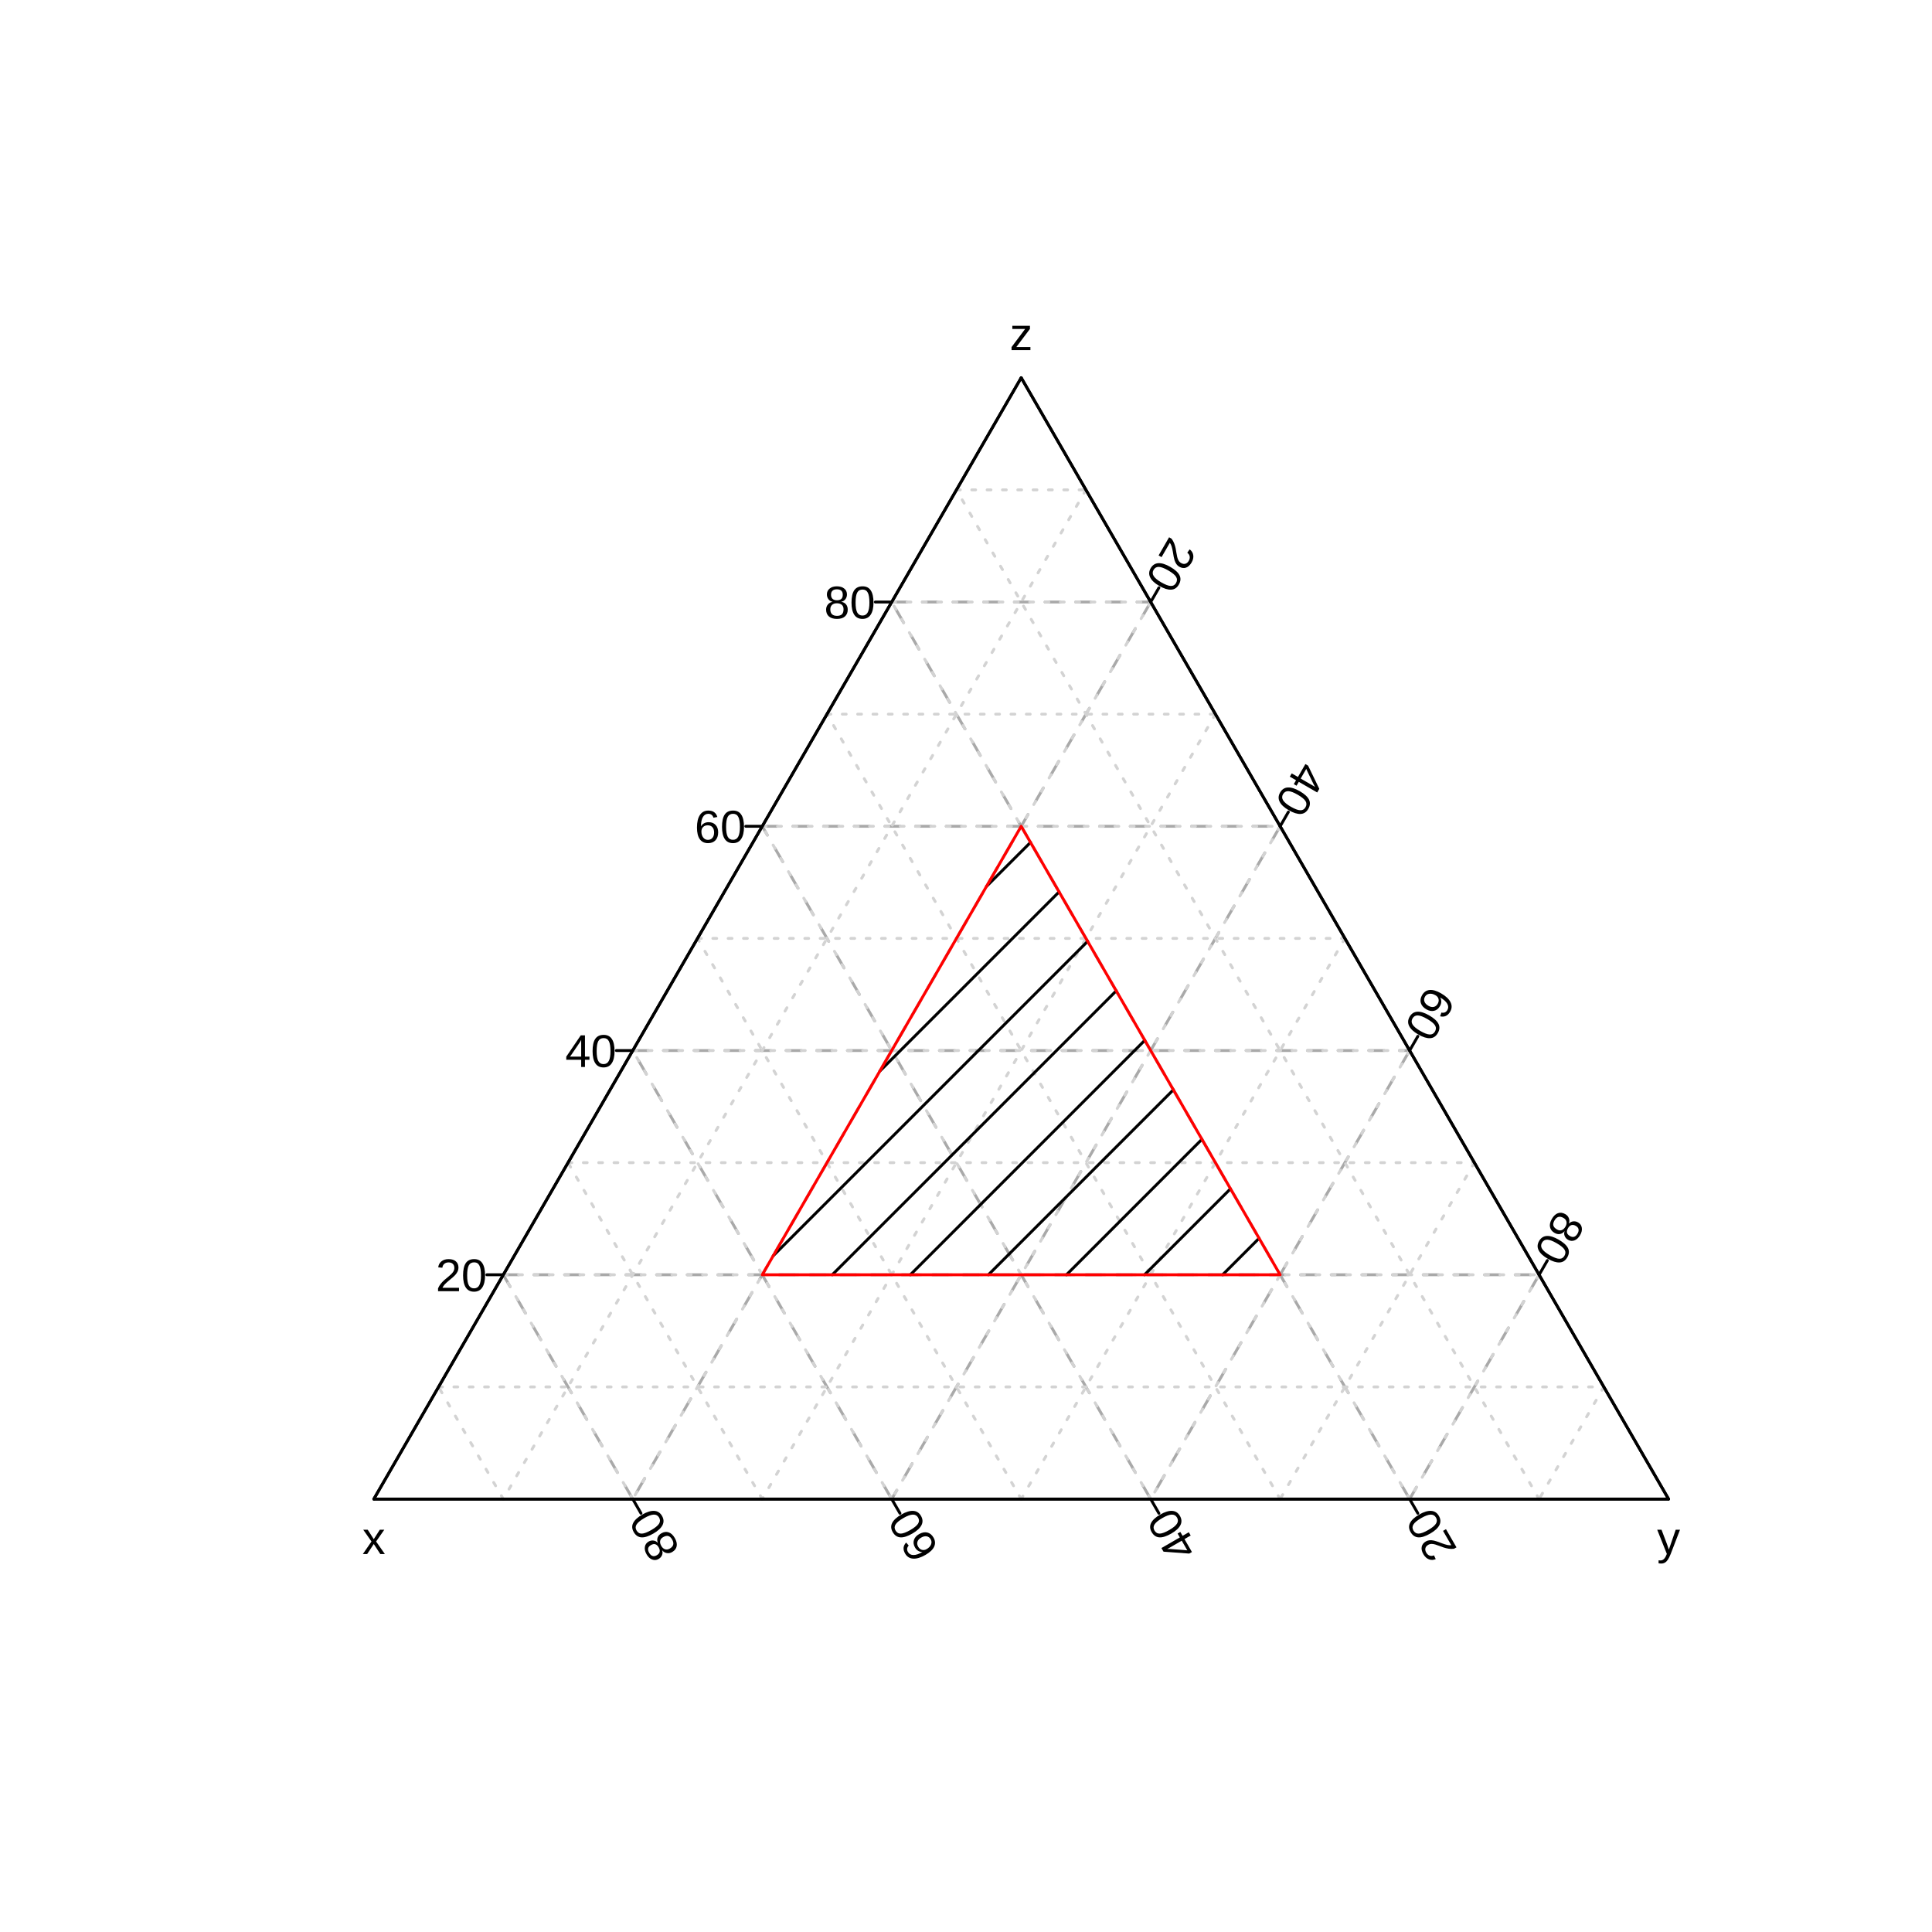
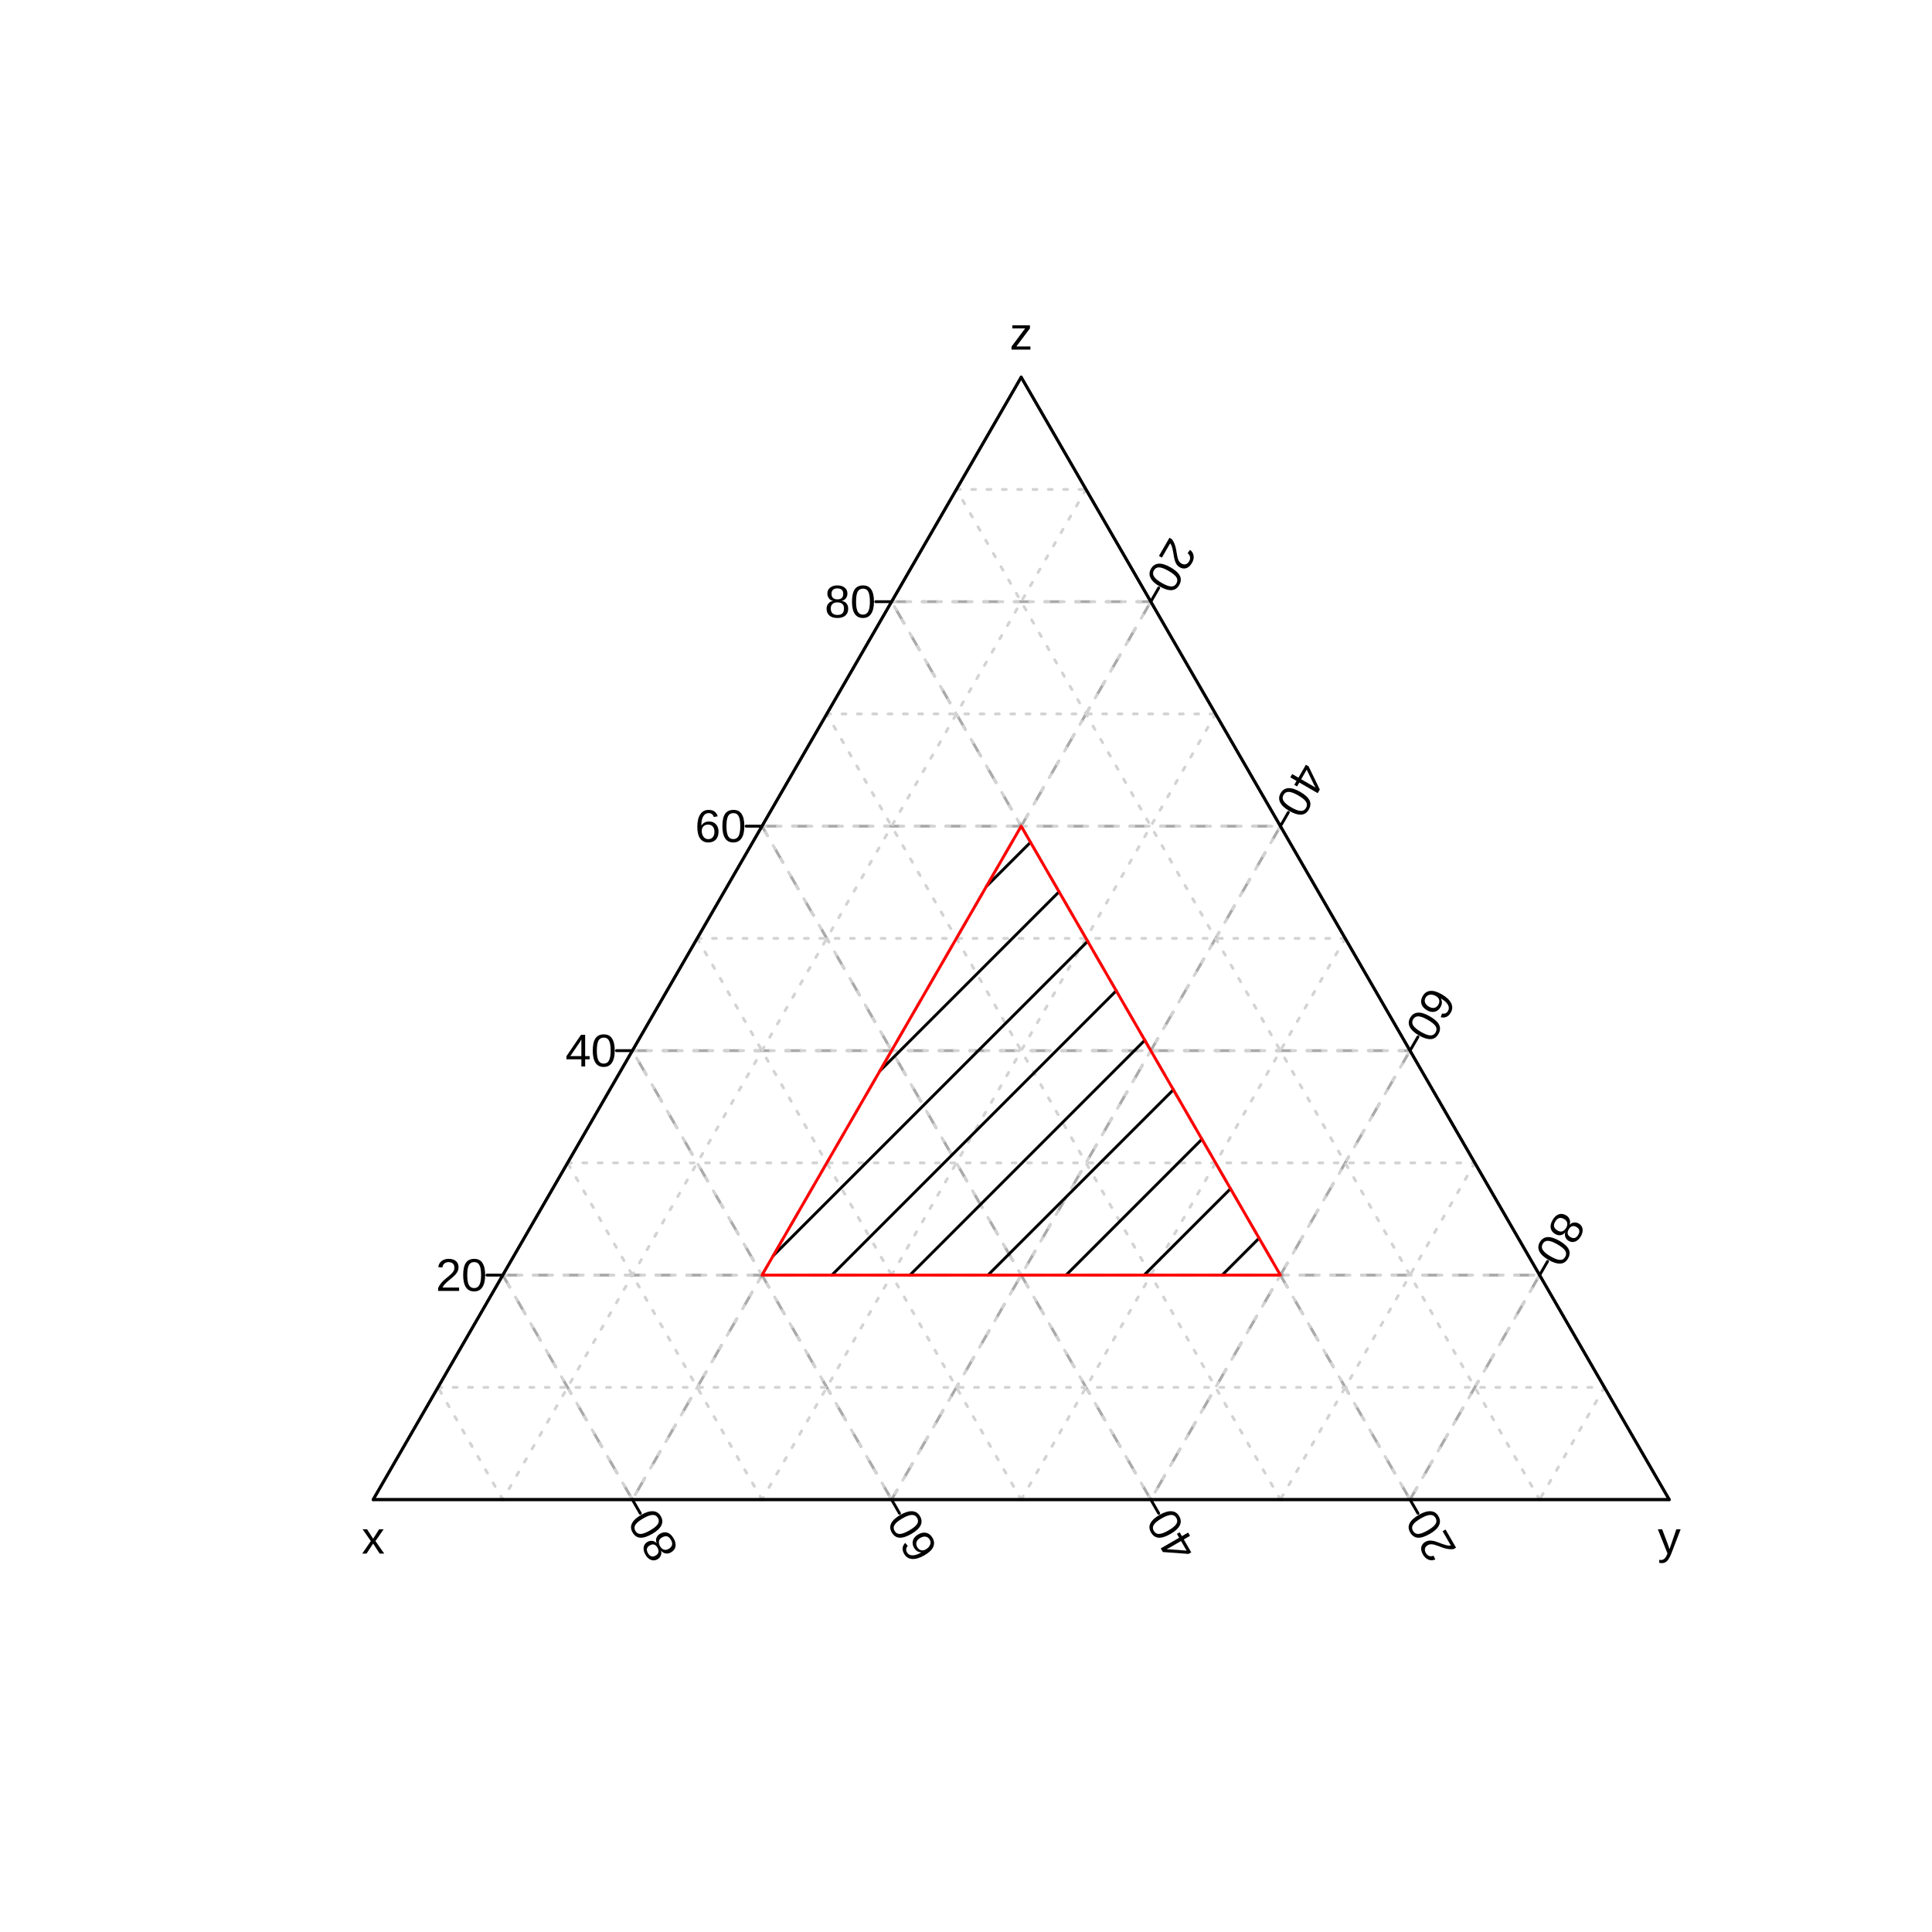
- <svg xmlns="http://www.w3.org/2000/svg" class="svglite" width="504.00pt" height="504.00pt" viewBox="0 0 504.00 504.00">
-   <defs>
-     <style type="text/css">
+ <svg xmlns="http://www.w3.org/2000/svg" width="504.00pt" height="504.00pt" viewBox="0 0 504.00 504.00">
+   <g class="svglite">
+     <defs>
+       <style type="text/css">
    .svglite line, .svglite polyline, .svglite polygon, .svglite path, .svglite rect, .svglite circle {
      fill: none;
      stroke: #000000;
      stroke-linecap: round;
      stroke-linejoin: round;
      stroke-miterlimit: 10.00;
    }
    .svglite text {
      white-space: pre;
    }
+     .svglite g.glyphgroup path {
+       fill: inherit;
+       stroke: none;
+     }
  </style>
-   </defs>
-   <rect width="100%" height="100%" style="stroke: none; fill: #FFFFFF;" />
-   <defs>
-     <clipPath id="cpMC4wMHw1MDQuMDB8MC4wMHw1MDQuMDA=">
-       <rect x="0.00" y="0.00" width="504.00" height="504.00" />
-     </clipPath>
-   </defs>
-   <g clip-path="url(#cpMC4wMHw1MDQuMDB8MC4wMHw1MDQuMDA=)">
+     </defs>
+     <rect width="100%" height="100%" style="stroke: none; fill: #FFFFFF;" />
+     <defs>
+       <clipPath id="cpMC4wMHw1MDQuMDB8MC4wMHw1MDQuMDA=">
+         <rect x="0.00" y="0.00" width="504.00" height="504.00" />
+       </clipPath>
+     </defs>
+     <g clip-path="url(#cpMC4wMHw1MDQuMDB8MC4wMHw1MDQuMDA=)">
</g>
-   <defs>
-     <clipPath id="cpODAuNjR8NDUyLjE2fDU5LjA0fDQzMC41Ng==">
-       <rect x="80.64" y="59.04" width="371.52" height="371.52" />
-     </clipPath>
-   </defs>
-   <g clip-path="url(#cpODAuNjR8NDUyLjE2fDU5LjA0fDQzMC41Ng==)">
-     <line x1="367.73" y1="391.06" x2="232.62" y2="157.05" style="stroke-width: 0.75; stroke: #A9A9A9; stroke-dasharray: 4.00,4.00;" />
-     <line x1="300.18" y1="157.05" x2="165.07" y2="391.06" style="stroke-width: 0.75; stroke: #A9A9A9; stroke-dasharray: 4.00,4.00;" />
-     <line x1="131.29" y1="332.55" x2="401.51" y2="332.55" style="stroke-width: 0.75; stroke: #A9A9A9; stroke-dasharray: 4.00,4.00;" />
-     <line x1="300.18" y1="391.06" x2="198.85" y2="215.55" style="stroke-width: 0.75; stroke: #A9A9A9; stroke-dasharray: 4.00,4.00;" />
-     <line x1="333.95" y1="215.55" x2="232.62" y2="391.06" style="stroke-width: 0.75; stroke: #A9A9A9; stroke-dasharray: 4.00,4.00;" />
-     <line x1="165.07" y1="274.05" x2="367.73" y2="274.05" style="stroke-width: 0.75; stroke: #A9A9A9; stroke-dasharray: 4.00,4.00;" />
-     <line x1="232.62" y1="391.06" x2="165.07" y2="274.05" style="stroke-width: 0.75; stroke: #A9A9A9; stroke-dasharray: 4.00,4.00;" />
-     <line x1="367.73" y1="274.05" x2="300.18" y2="391.06" style="stroke-width: 0.75; stroke: #A9A9A9; stroke-dasharray: 4.00,4.00;" />
-     <line x1="198.85" y1="215.55" x2="333.95" y2="215.55" style="stroke-width: 0.75; stroke: #A9A9A9; stroke-dasharray: 4.00,4.00;" />
-     <line x1="165.07" y1="391.06" x2="131.29" y2="332.55" style="stroke-width: 0.75; stroke: #A9A9A9; stroke-dasharray: 4.00,4.00;" />
-     <line x1="401.51" y1="332.55" x2="367.73" y2="391.06" style="stroke-width: 0.75; stroke: #A9A9A9; stroke-dasharray: 4.00,4.00;" />
-     <line x1="232.62" y1="157.05" x2="300.18" y2="157.05" style="stroke-width: 0.75; stroke: #A9A9A9; stroke-dasharray: 4.00,4.00;" />
-     <line x1="401.51" y1="391.06" x2="249.51" y2="127.79" style="stroke-width: 0.75; stroke: #D3D3D3; stroke-dasharray: 1.00,3.00;" />
-     <line x1="283.29" y1="127.79" x2="131.29" y2="391.06" style="stroke-width: 0.75; stroke: #D3D3D3; stroke-dasharray: 1.00,3.00;" />
-     <line x1="114.41" y1="361.81" x2="418.39" y2="361.81" style="stroke-width: 0.75; stroke: #D3D3D3; stroke-dasharray: 1.00,3.00;" />
-     <line x1="367.73" y1="391.06" x2="232.62" y2="157.05" style="stroke-width: 0.75; stroke: #D3D3D3; stroke-dasharray: 1.00,3.00;" />
-     <line x1="300.18" y1="157.05" x2="165.07" y2="391.06" style="stroke-width: 0.75; stroke: #D3D3D3; stroke-dasharray: 1.00,3.00;" />
-     <line x1="131.29" y1="332.55" x2="401.51" y2="332.55" style="stroke-width: 0.75; stroke: #D3D3D3; stroke-dasharray: 1.00,3.00;" />
-     <line x1="333.95" y1="391.06" x2="215.74" y2="186.30" style="stroke-width: 0.75; stroke: #D3D3D3; stroke-dasharray: 1.00,3.00;" />
-     <line x1="317.06" y1="186.30" x2="198.85" y2="391.06" style="stroke-width: 0.75; stroke: #D3D3D3; stroke-dasharray: 1.00,3.00;" />
-     <line x1="148.18" y1="303.30" x2="384.62" y2="303.30" style="stroke-width: 0.75; stroke: #D3D3D3; stroke-dasharray: 1.00,3.00;" />
-     <line x1="300.18" y1="391.06" x2="198.85" y2="215.55" style="stroke-width: 0.75; stroke: #D3D3D3; stroke-dasharray: 1.00,3.00;" />
-     <line x1="333.95" y1="215.55" x2="232.62" y2="391.06" style="stroke-width: 0.75; stroke: #D3D3D3; stroke-dasharray: 1.00,3.00;" />
-     <line x1="165.07" y1="274.05" x2="367.73" y2="274.05" style="stroke-width: 0.75; stroke: #D3D3D3; stroke-dasharray: 1.00,3.00;" />
-     <line x1="266.40" y1="391.06" x2="181.96" y2="244.80" style="stroke-width: 0.75; stroke: #D3D3D3; stroke-dasharray: 1.00,3.00;" />
-     <line x1="350.84" y1="244.80" x2="266.40" y2="391.06" style="stroke-width: 0.75; stroke: #D3D3D3; stroke-dasharray: 1.00,3.00;" />
-     <line x1="181.96" y1="244.80" x2="350.84" y2="244.80" style="stroke-width: 0.75; stroke: #D3D3D3; stroke-dasharray: 1.00,3.00;" />
-     <line x1="232.62" y1="391.06" x2="165.07" y2="274.05" style="stroke-width: 0.75; stroke: #D3D3D3; stroke-dasharray: 1.00,3.00;" />
-     <line x1="367.73" y1="274.05" x2="300.18" y2="391.06" style="stroke-width: 0.75; stroke: #D3D3D3; stroke-dasharray: 1.00,3.00;" />
-     <line x1="198.85" y1="215.55" x2="333.95" y2="215.55" style="stroke-width: 0.75; stroke: #D3D3D3; stroke-dasharray: 1.00,3.00;" />
-     <line x1="198.85" y1="391.06" x2="148.18" y2="303.30" style="stroke-width: 0.75; stroke: #D3D3D3; stroke-dasharray: 1.00,3.00;" />
-     <line x1="384.62" y1="303.30" x2="333.95" y2="391.06" style="stroke-width: 0.75; stroke: #D3D3D3; stroke-dasharray: 1.00,3.00;" />
-     <line x1="215.74" y1="186.30" x2="317.06" y2="186.30" style="stroke-width: 0.75; stroke: #D3D3D3; stroke-dasharray: 1.00,3.00;" />
-     <line x1="165.07" y1="391.06" x2="131.29" y2="332.55" style="stroke-width: 0.75; stroke: #D3D3D3; stroke-dasharray: 1.00,3.00;" />
-     <line x1="401.51" y1="332.55" x2="367.73" y2="391.06" style="stroke-width: 0.75; stroke: #D3D3D3; stroke-dasharray: 1.00,3.00;" />
-     <line x1="232.62" y1="157.05" x2="300.18" y2="157.05" style="stroke-width: 0.75; stroke: #D3D3D3; stroke-dasharray: 1.00,3.00;" />
-     <line x1="131.29" y1="391.06" x2="114.41" y2="361.81" style="stroke-width: 0.75; stroke: #D3D3D3; stroke-dasharray: 1.00,3.00;" />
-     <line x1="418.39" y1="361.81" x2="401.51" y2="391.06" style="stroke-width: 0.75; stroke: #D3D3D3; stroke-dasharray: 1.00,3.00;" />
-     <line x1="249.51" y1="127.79" x2="283.29" y2="127.79" style="stroke-width: 0.75; stroke: #D3D3D3; stroke-dasharray: 1.00,3.00;" />
-     <text transform="translate(373.58,392.62) rotate(-120)" text-anchor="end" style="font-size: 12.00px; font-family: &quot;Arial&quot;;" textLength="13.72px" lengthAdjust="spacingAndGlyphs">20</text>
-     <text transform="translate(306.03,392.62) rotate(-120)" text-anchor="end" style="font-size: 12.00px; font-family: &quot;Arial&quot;;" textLength="13.72px" lengthAdjust="spacingAndGlyphs">40</text>
-     <text transform="translate(238.48,392.62) rotate(-120)" text-anchor="end" style="font-size: 12.00px; font-family: &quot;Arial&quot;;" textLength="13.72px" lengthAdjust="spacingAndGlyphs">60</text>
-     <text transform="translate(170.92,392.62) rotate(-120)" text-anchor="end" style="font-size: 12.00px; font-family: &quot;Arial&quot;;" textLength="13.72px" lengthAdjust="spacingAndGlyphs">80</text>
-     <line x1="97.52" y1="391.06" x2="435.28" y2="391.06" style="stroke-width: 0.75;" />
-     <line x1="367.73" y1="391.06" x2="369.87" y2="394.77" style="stroke-width: 0.75;" />
-     <line x1="300.18" y1="391.06" x2="302.32" y2="394.77" style="stroke-width: 0.75;" />
-     <line x1="232.62" y1="391.06" x2="234.77" y2="394.77" style="stroke-width: 0.75;" />
-     <line x1="165.07" y1="391.06" x2="167.21" y2="394.77" style="stroke-width: 0.75;" />
-     <text transform="translate(298.61,151.19) rotate(-240)" text-anchor="end" style="font-size: 12.00px; font-family: &quot;Arial&quot;;" textLength="13.72px" lengthAdjust="spacingAndGlyphs">20</text>
-     <text transform="translate(332.38,209.70) rotate(-240)" text-anchor="end" style="font-size: 12.00px; font-family: &quot;Arial&quot;;" textLength="13.72px" lengthAdjust="spacingAndGlyphs">40</text>
-     <text transform="translate(366.16,268.20) rotate(-240)" text-anchor="end" style="font-size: 12.00px; font-family: &quot;Arial&quot;;" textLength="13.72px" lengthAdjust="spacingAndGlyphs">60</text>
-     <text transform="translate(399.94,326.70) rotate(-240)" text-anchor="end" style="font-size: 12.00px; font-family: &quot;Arial&quot;;" textLength="13.72px" lengthAdjust="spacingAndGlyphs">80</text>
-     <line x1="435.28" y1="391.06" x2="266.40" y2="98.54" style="stroke-width: 0.75;" />
-     <line x1="300.18" y1="157.05" x2="302.32" y2="153.34" style="stroke-width: 0.75;" />
-     <line x1="333.95" y1="215.55" x2="336.09" y2="211.84" style="stroke-width: 0.75;" />
-     <line x1="367.73" y1="274.05" x2="369.87" y2="270.34" style="stroke-width: 0.75;" />
-     <line x1="401.51" y1="332.55" x2="403.65" y2="328.84" style="stroke-width: 0.75;" />
-     <text x="127.01" y="336.84" text-anchor="end" style="font-size: 12.00px; font-family: &quot;Arial&quot;;" textLength="13.72px" lengthAdjust="spacingAndGlyphs">20</text>
-     <text x="160.79" y="278.34" text-anchor="end" style="font-size: 12.00px; font-family: &quot;Arial&quot;;" textLength="13.72px" lengthAdjust="spacingAndGlyphs">40</text>
-     <text x="194.56" y="219.83" text-anchor="end" style="font-size: 12.00px; font-family: &quot;Arial&quot;;" textLength="13.72px" lengthAdjust="spacingAndGlyphs">60</text>
-     <text x="228.34" y="161.33" text-anchor="end" style="font-size: 12.00px; font-family: &quot;Arial&quot;;" textLength="13.72px" lengthAdjust="spacingAndGlyphs">80</text>
-     <line x1="266.40" y1="98.54" x2="97.52" y2="391.06" style="stroke-width: 0.75;" />
-     <line x1="131.29" y1="332.55" x2="127.01" y2="332.55" style="stroke-width: 0.75;" />
-     <line x1="165.07" y1="274.05" x2="160.79" y2="274.05" style="stroke-width: 0.75;" />
-     <line x1="198.85" y1="215.55" x2="194.56" y2="215.55" style="stroke-width: 0.75;" />
-     <line x1="232.62" y1="157.05" x2="228.34" y2="157.05" style="stroke-width: 0.75;" />
-     <polygon points="97.52,391.06 266.40,98.54 435.28,391.06 " style="stroke-width: 0.75;" />
-     <text x="97.52" y="405.40" text-anchor="middle" style="font-size: 12.00px; font-family: &quot;Arial&quot;;" textLength="6.35px" lengthAdjust="spacingAndGlyphs">x</text>
-     <text x="435.28" y="405.40" text-anchor="middle" style="font-size: 12.00px; font-family: &quot;Arial&quot;;" textLength="6.12px" lengthAdjust="spacingAndGlyphs">y</text>
-     <text x="266.40" y="91.34" text-anchor="middle" style="font-size: 12.00px; font-family: &quot;Arial&quot;;" textLength="5.64px" lengthAdjust="spacingAndGlyphs">z</text>
-     <line x1="257.35" y1="231.22" x2="268.83" y2="219.75" style="stroke-width: 0.75;" />
-     <line x1="229.53" y1="279.41" x2="276.28" y2="232.66" style="stroke-width: 0.75;" />
-     <line x1="201.71" y1="327.59" x2="283.73" y2="245.57" style="stroke-width: 0.75;" />
-     <line x1="217.11" y1="332.55" x2="291.19" y2="258.48" style="stroke-width: 0.75;" />
-     <line x1="237.48" y1="332.55" x2="298.64" y2="271.39" style="stroke-width: 0.75;" />
-     <line x1="257.84" y1="332.55" x2="306.09" y2="284.30" style="stroke-width: 0.75;" />
-     <line x1="278.21" y1="332.55" x2="313.55" y2="297.21" style="stroke-width: 0.75;" />
-     <line x1="298.57" y1="332.55" x2="321.00" y2="310.12" style="stroke-width: 0.75;" />
-     <line x1="318.94" y1="332.55" x2="328.46" y2="323.03" style="stroke-width: 0.75;" />
-     <polygon points="266.40,215.55 198.85,332.55 333.95,332.55 300.18,274.05 " style="stroke-width: 0.75; stroke: #FF0000;" />
+     <defs>
+       <clipPath id="cpODAuNjR8NDUyLjE2fDU5LjA0fDQzMC41Ng==">
+         <rect x="80.64" y="59.04" width="371.52" height="371.52" />
+       </clipPath>
+     </defs>
+     <g clip-path="url(#cpODAuNjR8NDUyLjE2fDU5LjA0fDQzMC41Ng==)">
+       <line x1="367.83" y1="391.20" x2="232.59" y2="156.96" style="stroke-width: 0.75; stroke: #A9A9A9; stroke-dasharray: 4.00,4.00;" />
+       <line x1="300.21" y1="156.96" x2="164.97" y2="391.20" style="stroke-width: 0.75; stroke: #A9A9A9; stroke-dasharray: 4.00,4.00;" />
+       <line x1="131.16" y1="332.64" x2="401.64" y2="332.64" style="stroke-width: 0.75; stroke: #A9A9A9; stroke-dasharray: 4.00,4.00;" />
+       <line x1="300.21" y1="391.20" x2="198.78" y2="215.52" style="stroke-width: 0.75; stroke: #A9A9A9; stroke-dasharray: 4.00,4.00;" />
+       <line x1="334.02" y1="215.52" x2="232.59" y2="391.20" style="stroke-width: 0.75; stroke: #A9A9A9; stroke-dasharray: 4.00,4.00;" />
+       <line x1="164.97" y1="274.08" x2="367.83" y2="274.08" style="stroke-width: 0.75; stroke: #A9A9A9; stroke-dasharray: 4.00,4.00;" />
+       <line x1="232.59" y1="391.20" x2="164.97" y2="274.08" style="stroke-width: 0.75; stroke: #A9A9A9; stroke-dasharray: 4.00,4.00;" />
+       <line x1="367.83" y1="274.08" x2="300.21" y2="391.20" style="stroke-width: 0.75; stroke: #A9A9A9; stroke-dasharray: 4.00,4.00;" />
+       <line x1="198.78" y1="215.52" x2="334.02" y2="215.52" style="stroke-width: 0.75; stroke: #A9A9A9; stroke-dasharray: 4.00,4.00;" />
+       <line x1="164.97" y1="391.20" x2="131.16" y2="332.64" style="stroke-width: 0.75; stroke: #A9A9A9; stroke-dasharray: 4.00,4.00;" />
+       <line x1="401.64" y1="332.64" x2="367.83" y2="391.20" style="stroke-width: 0.75; stroke: #A9A9A9; stroke-dasharray: 4.00,4.00;" />
+       <line x1="232.59" y1="156.96" x2="300.21" y2="156.96" style="stroke-width: 0.75; stroke: #A9A9A9; stroke-dasharray: 4.00,4.00;" />
+       <line x1="401.64" y1="391.20" x2="249.49" y2="127.68" style="stroke-width: 0.75; stroke: #D3D3D3; stroke-dasharray: 1.00,3.00;" />
+       <line x1="283.31" y1="127.68" x2="131.16" y2="391.20" style="stroke-width: 0.75; stroke: #D3D3D3; stroke-dasharray: 1.00,3.00;" />
+       <line x1="114.25" y1="361.92" x2="418.55" y2="361.92" style="stroke-width: 0.75; stroke: #D3D3D3; stroke-dasharray: 1.00,3.00;" />
+       <line x1="367.83" y1="391.20" x2="232.59" y2="156.96" style="stroke-width: 0.75; stroke: #D3D3D3; stroke-dasharray: 1.00,3.00;" />
+       <line x1="300.21" y1="156.96" x2="164.97" y2="391.20" style="stroke-width: 0.75; stroke: #D3D3D3; stroke-dasharray: 1.00,3.00;" />
+       <line x1="131.16" y1="332.64" x2="401.64" y2="332.64" style="stroke-width: 0.75; stroke: #D3D3D3; stroke-dasharray: 1.00,3.00;" />
+       <line x1="334.02" y1="391.20" x2="215.68" y2="186.24" style="stroke-width: 0.75; stroke: #D3D3D3; stroke-dasharray: 1.00,3.00;" />
+       <line x1="317.12" y1="186.24" x2="198.78" y2="391.20" style="stroke-width: 0.75; stroke: #D3D3D3; stroke-dasharray: 1.00,3.00;" />
+       <line x1="148.06" y1="303.36" x2="384.74" y2="303.36" style="stroke-width: 0.75; stroke: #D3D3D3; stroke-dasharray: 1.00,3.00;" />
+       <line x1="300.21" y1="391.20" x2="198.78" y2="215.52" style="stroke-width: 0.75; stroke: #D3D3D3; stroke-dasharray: 1.00,3.00;" />
+       <line x1="334.02" y1="215.52" x2="232.59" y2="391.20" style="stroke-width: 0.75; stroke: #D3D3D3; stroke-dasharray: 1.00,3.00;" />
+       <line x1="164.97" y1="274.08" x2="367.83" y2="274.08" style="stroke-width: 0.75; stroke: #D3D3D3; stroke-dasharray: 1.00,3.00;" />
+       <line x1="266.40" y1="391.20" x2="181.87" y2="244.80" style="stroke-width: 0.75; stroke: #D3D3D3; stroke-dasharray: 1.00,3.00;" />
+       <line x1="350.93" y1="244.80" x2="266.40" y2="391.20" style="stroke-width: 0.75; stroke: #D3D3D3; stroke-dasharray: 1.00,3.00;" />
+       <line x1="181.87" y1="244.80" x2="350.93" y2="244.80" style="stroke-width: 0.75; stroke: #D3D3D3; stroke-dasharray: 1.00,3.00;" />
+       <line x1="232.59" y1="391.20" x2="164.97" y2="274.08" style="stroke-width: 0.75; stroke: #D3D3D3; stroke-dasharray: 1.00,3.00;" />
+       <line x1="367.83" y1="274.08" x2="300.21" y2="391.20" style="stroke-width: 0.75; stroke: #D3D3D3; stroke-dasharray: 1.00,3.00;" />
+       <line x1="198.78" y1="215.52" x2="334.02" y2="215.52" style="stroke-width: 0.75; stroke: #D3D3D3; stroke-dasharray: 1.00,3.00;" />
+       <line x1="198.78" y1="391.20" x2="148.06" y2="303.36" style="stroke-width: 0.75; stroke: #D3D3D3; stroke-dasharray: 1.00,3.00;" />
+       <line x1="384.74" y1="303.36" x2="334.02" y2="391.20" style="stroke-width: 0.75; stroke: #D3D3D3; stroke-dasharray: 1.00,3.00;" />
+       <line x1="215.68" y1="186.24" x2="317.12" y2="186.24" style="stroke-width: 0.75; stroke: #D3D3D3; stroke-dasharray: 1.00,3.00;" />
+       <line x1="164.97" y1="391.20" x2="131.16" y2="332.64" style="stroke-width: 0.75; stroke: #D3D3D3; stroke-dasharray: 1.00,3.00;" />
+       <line x1="401.64" y1="332.64" x2="367.83" y2="391.20" style="stroke-width: 0.75; stroke: #D3D3D3; stroke-dasharray: 1.00,3.00;" />
+       <line x1="232.59" y1="156.96" x2="300.21" y2="156.96" style="stroke-width: 0.75; stroke: #D3D3D3; stroke-dasharray: 1.00,3.00;" />
+       <line x1="131.16" y1="391.20" x2="114.25" y2="361.92" style="stroke-width: 0.75; stroke: #D3D3D3; stroke-dasharray: 1.00,3.00;" />
+       <line x1="418.55" y1="361.92" x2="401.64" y2="391.20" style="stroke-width: 0.75; stroke: #D3D3D3; stroke-dasharray: 1.00,3.00;" />
+       <line x1="249.49" y1="127.68" x2="283.31" y2="127.68" style="stroke-width: 0.75; stroke: #D3D3D3; stroke-dasharray: 1.00,3.00;" />
+       <text transform="translate(373.47,392.71) rotate(-120)" text-anchor="end" style="font-size: 12.00px; font-family: &quot;Liberation Sans&quot;;" textLength="13.34px" lengthAdjust="spacingAndGlyphs">20</text>
+       <text transform="translate(305.85,392.71) rotate(-120)" text-anchor="end" style="font-size: 12.00px; font-family: &quot;Liberation Sans&quot;;" textLength="13.34px" lengthAdjust="spacingAndGlyphs">40</text>
+       <text transform="translate(238.23,392.71) rotate(-120)" text-anchor="end" style="font-size: 12.00px; font-family: &quot;Liberation Sans&quot;;" textLength="13.34px" lengthAdjust="spacingAndGlyphs">60</text>
+       <text transform="translate(170.61,392.71) rotate(-120)" text-anchor="end" style="font-size: 12.00px; font-family: &quot;Liberation Sans&quot;;" textLength="13.34px" lengthAdjust="spacingAndGlyphs">80</text>
+       <line x1="97.35" y1="391.20" x2="435.45" y2="391.20" style="stroke-width: 0.75;" />
+       <line x1="367.83" y1="391.20" x2="369.90" y2="394.78" style="stroke-width: 0.75;" />
+       <line x1="300.21" y1="391.20" x2="302.27" y2="394.78" style="stroke-width: 0.75;" />
+       <line x1="232.59" y1="391.20" x2="234.65" y2="394.78" style="stroke-width: 0.75;" />
+       <line x1="164.97" y1="391.20" x2="167.03" y2="394.78" style="stroke-width: 0.75;" />
+       <text transform="translate(298.70,151.32) rotate(-240)" text-anchor="end" style="font-size: 12.00px; font-family: &quot;Liberation Sans&quot;;" textLength="13.34px" lengthAdjust="spacingAndGlyphs">20</text>
+       <text transform="translate(332.51,209.88) rotate(-240)" text-anchor="end" style="font-size: 12.00px; font-family: &quot;Liberation Sans&quot;;" textLength="13.34px" lengthAdjust="spacingAndGlyphs">40</text>
+       <text transform="translate(366.32,268.44) rotate(-240)" text-anchor="end" style="font-size: 12.00px; font-family: &quot;Liberation Sans&quot;;" textLength="13.34px" lengthAdjust="spacingAndGlyphs">60</text>
+       <text transform="translate(400.13,327.00) rotate(-240)" text-anchor="end" style="font-size: 12.00px; font-family: &quot;Liberation Sans&quot;;" textLength="13.34px" lengthAdjust="spacingAndGlyphs">80</text>
+       <line x1="435.45" y1="391.20" x2="266.40" y2="98.40" style="stroke-width: 0.75;" />
+       <line x1="300.21" y1="156.96" x2="302.27" y2="153.38" style="stroke-width: 0.75;" />
+       <line x1="334.02" y1="215.52" x2="336.09" y2="211.94" style="stroke-width: 0.75;" />
+       <line x1="367.83" y1="274.08" x2="369.90" y2="270.50" style="stroke-width: 0.75;" />
+       <line x1="401.64" y1="332.64" x2="403.71" y2="329.07" style="stroke-width: 0.75;" />
+       <text x="127.03" y="336.77" text-anchor="end" style="font-size: 12.00px; font-family: &quot;Liberation Sans&quot;;" textLength="13.34px" lengthAdjust="spacingAndGlyphs">20</text>
+       <text x="160.84" y="278.21" text-anchor="end" style="font-size: 12.00px; font-family: &quot;Liberation Sans&quot;;" textLength="13.34px" lengthAdjust="spacingAndGlyphs">40</text>
+       <text x="194.65" y="219.65" text-anchor="end" style="font-size: 12.00px; font-family: &quot;Liberation Sans&quot;;" textLength="13.34px" lengthAdjust="spacingAndGlyphs">60</text>
+       <text x="228.46" y="161.09" text-anchor="end" style="font-size: 12.00px; font-family: &quot;Liberation Sans&quot;;" textLength="13.34px" lengthAdjust="spacingAndGlyphs">80</text>
+       <line x1="266.40" y1="98.40" x2="97.35" y2="391.20" style="stroke-width: 0.75;" />
+       <line x1="131.16" y1="332.64" x2="127.03" y2="332.64" style="stroke-width: 0.75;" />
+       <line x1="164.97" y1="274.08" x2="160.84" y2="274.08" style="stroke-width: 0.75;" />
+       <line x1="198.78" y1="215.52" x2="194.65" y2="215.52" style="stroke-width: 0.75;" />
+       <line x1="232.59" y1="156.96" x2="228.46" y2="156.96" style="stroke-width: 0.75;" />
+       <polygon points="97.35,391.20 266.40,98.40 435.45,391.20 " style="stroke-width: 0.75;" />
+       <text x="97.35" y="405.28" text-anchor="middle" style="font-size: 12.00px; font-family: &quot;Liberation Sans&quot;;" textLength="6.00px" lengthAdjust="spacingAndGlyphs">x</text>
+       <text x="435.45" y="405.28" text-anchor="middle" style="font-size: 12.00px; font-family: &quot;Liberation Sans&quot;;" textLength="6.00px" lengthAdjust="spacingAndGlyphs">y</text>
+       <text x="266.40" y="91.20" text-anchor="middle" style="font-size: 12.00px; font-family: &quot;Liberation Sans&quot;;" textLength="6.00px" lengthAdjust="spacingAndGlyphs">z</text>
+       <line x1="257.34" y1="231.21" x2="268.83" y2="219.72" style="stroke-width: 0.75;" />
+       <line x1="229.52" y1="279.39" x2="276.28" y2="232.63" style="stroke-width: 0.75;" />
+       <line x1="201.70" y1="327.58" x2="283.74" y2="245.55" style="stroke-width: 0.75;" />
+       <line x1="217.00" y1="332.64" x2="291.19" y2="258.46" style="stroke-width: 0.75;" />
+       <line x1="237.37" y1="332.64" x2="298.64" y2="271.37" style="stroke-width: 0.75;" />
+       <line x1="257.73" y1="332.64" x2="306.10" y2="284.28" style="stroke-width: 0.75;" />
+       <line x1="278.10" y1="332.64" x2="313.55" y2="297.19" style="stroke-width: 0.75;" />
+       <line x1="298.46" y1="332.64" x2="321.01" y2="310.10" style="stroke-width: 0.75;" />
+       <line x1="318.83" y1="332.64" x2="328.46" y2="323.01" style="stroke-width: 0.75;" />
+       <polygon points="266.40,215.52 198.78,332.64 334.02,332.64 300.21,274.08 " style="stroke-width: 0.75; stroke: #FF0000;" />
+     </g>
  </g>
</svg>
